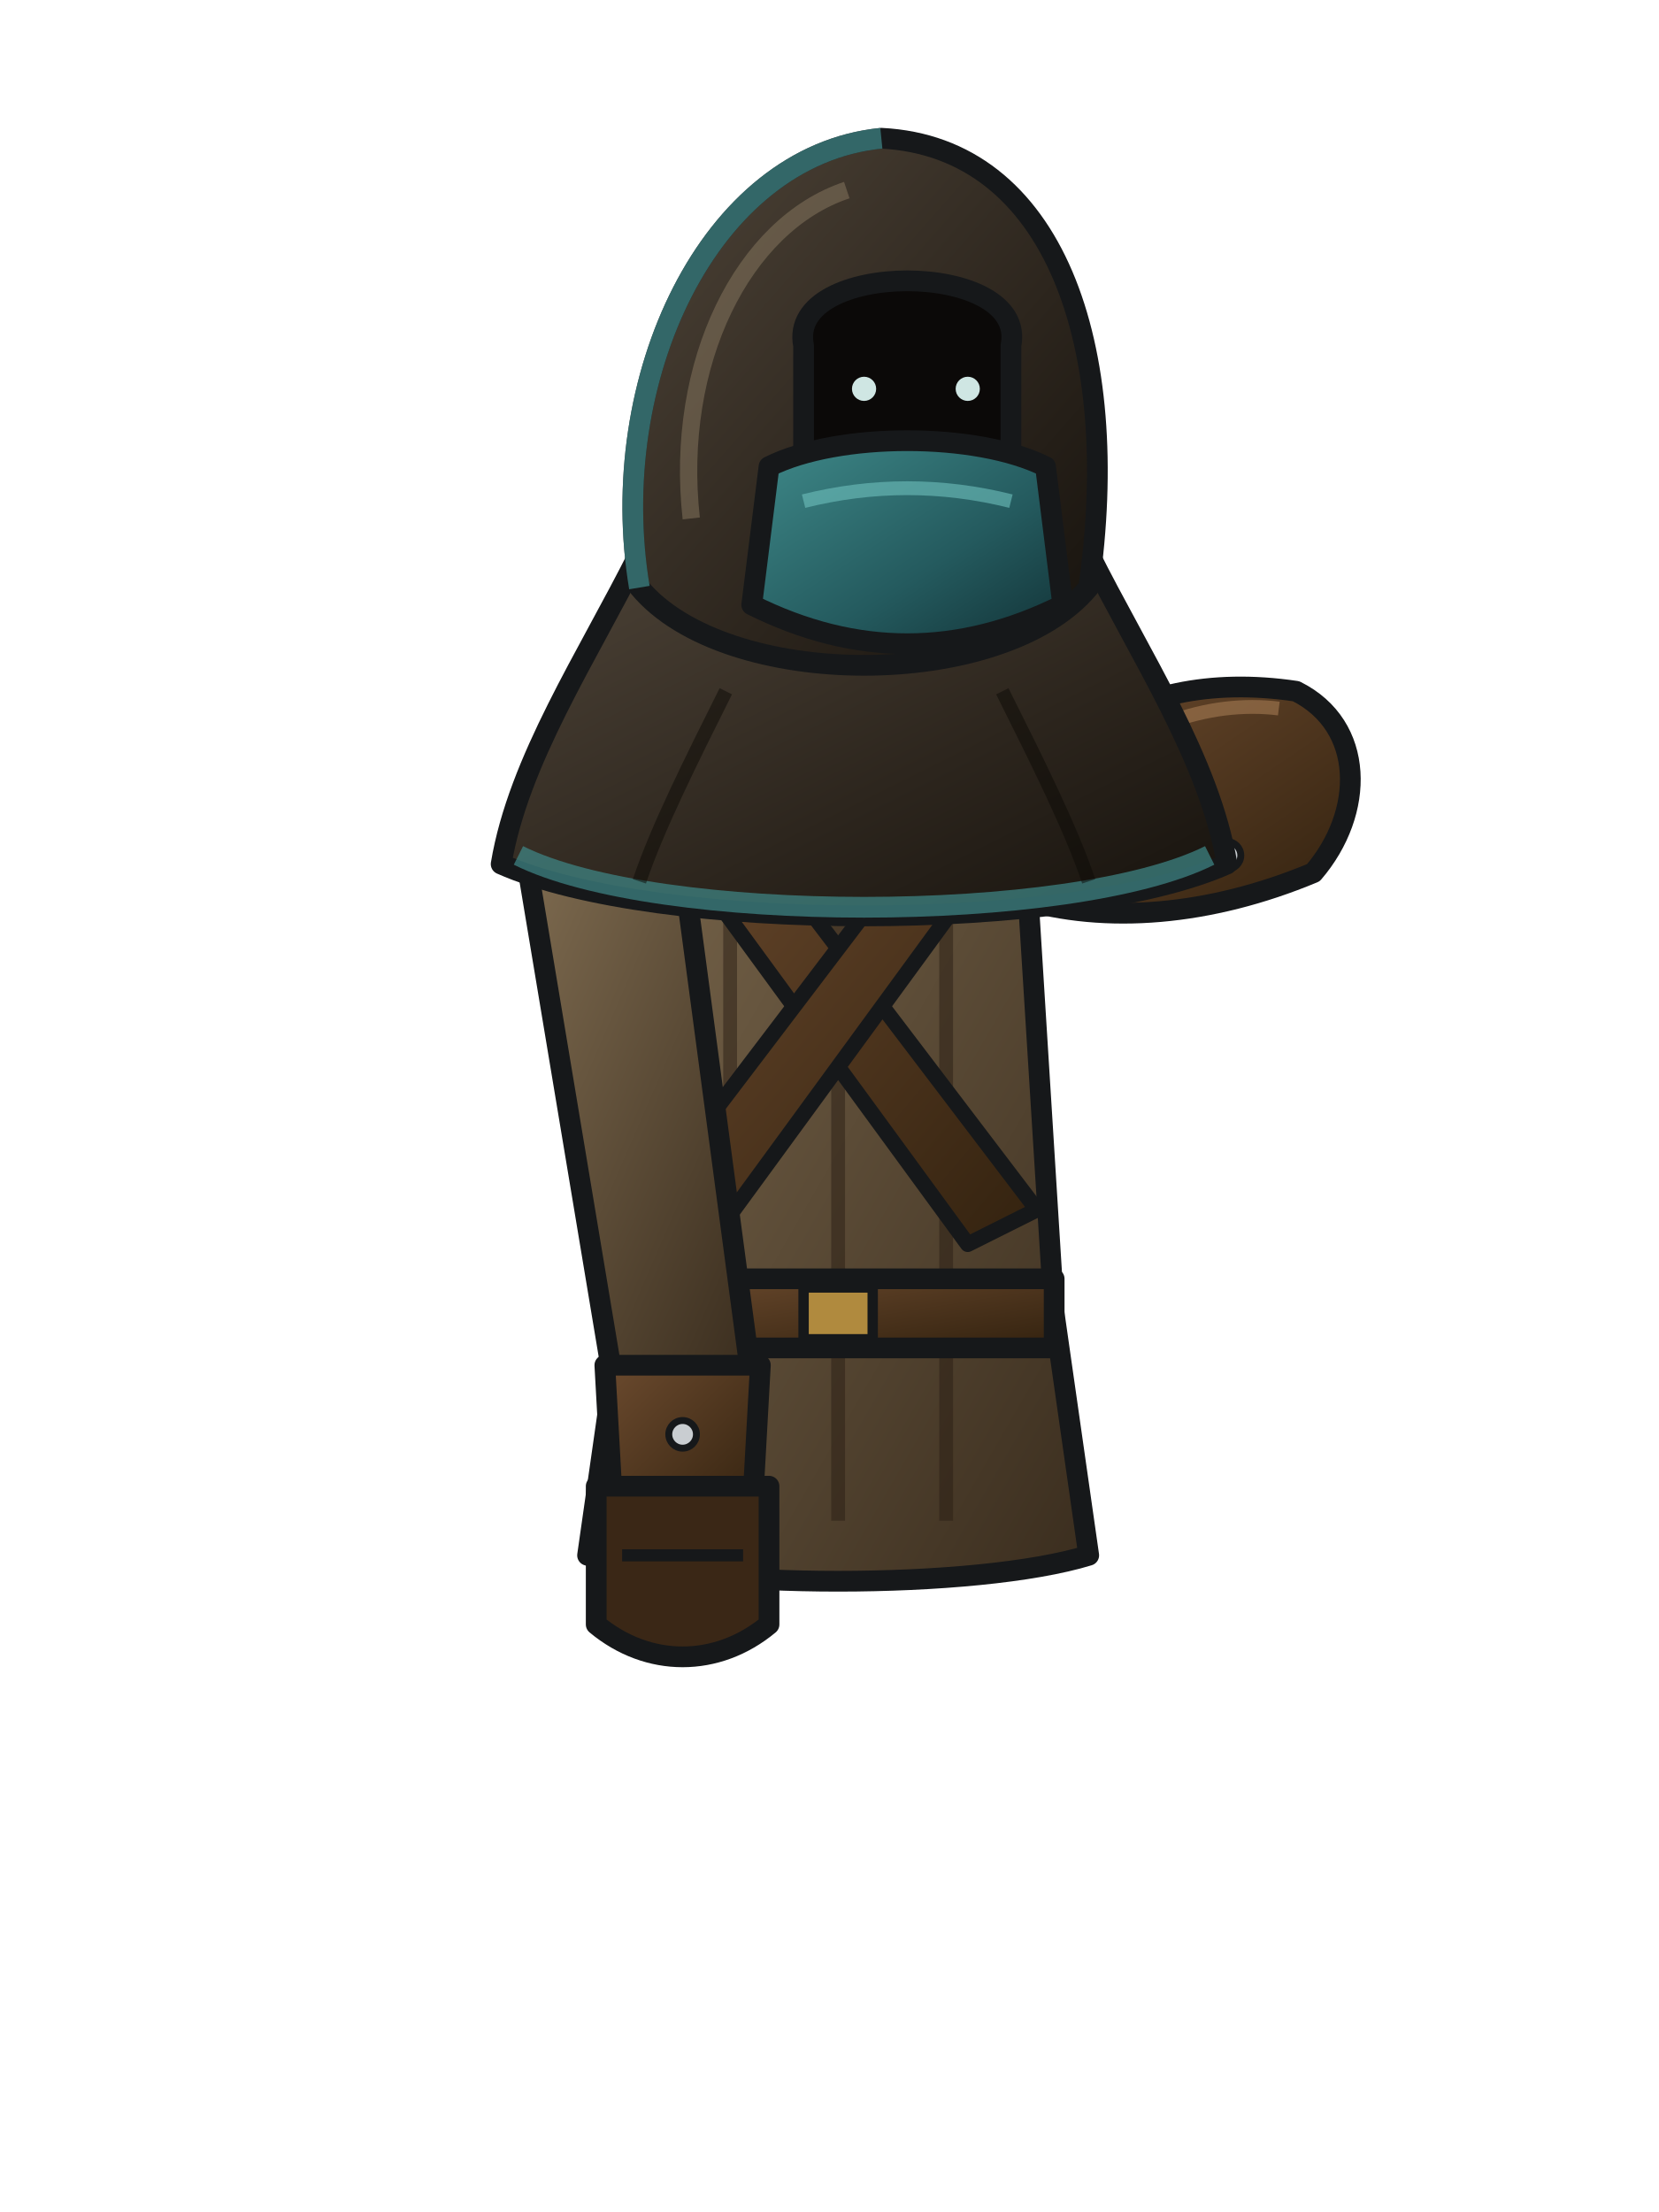
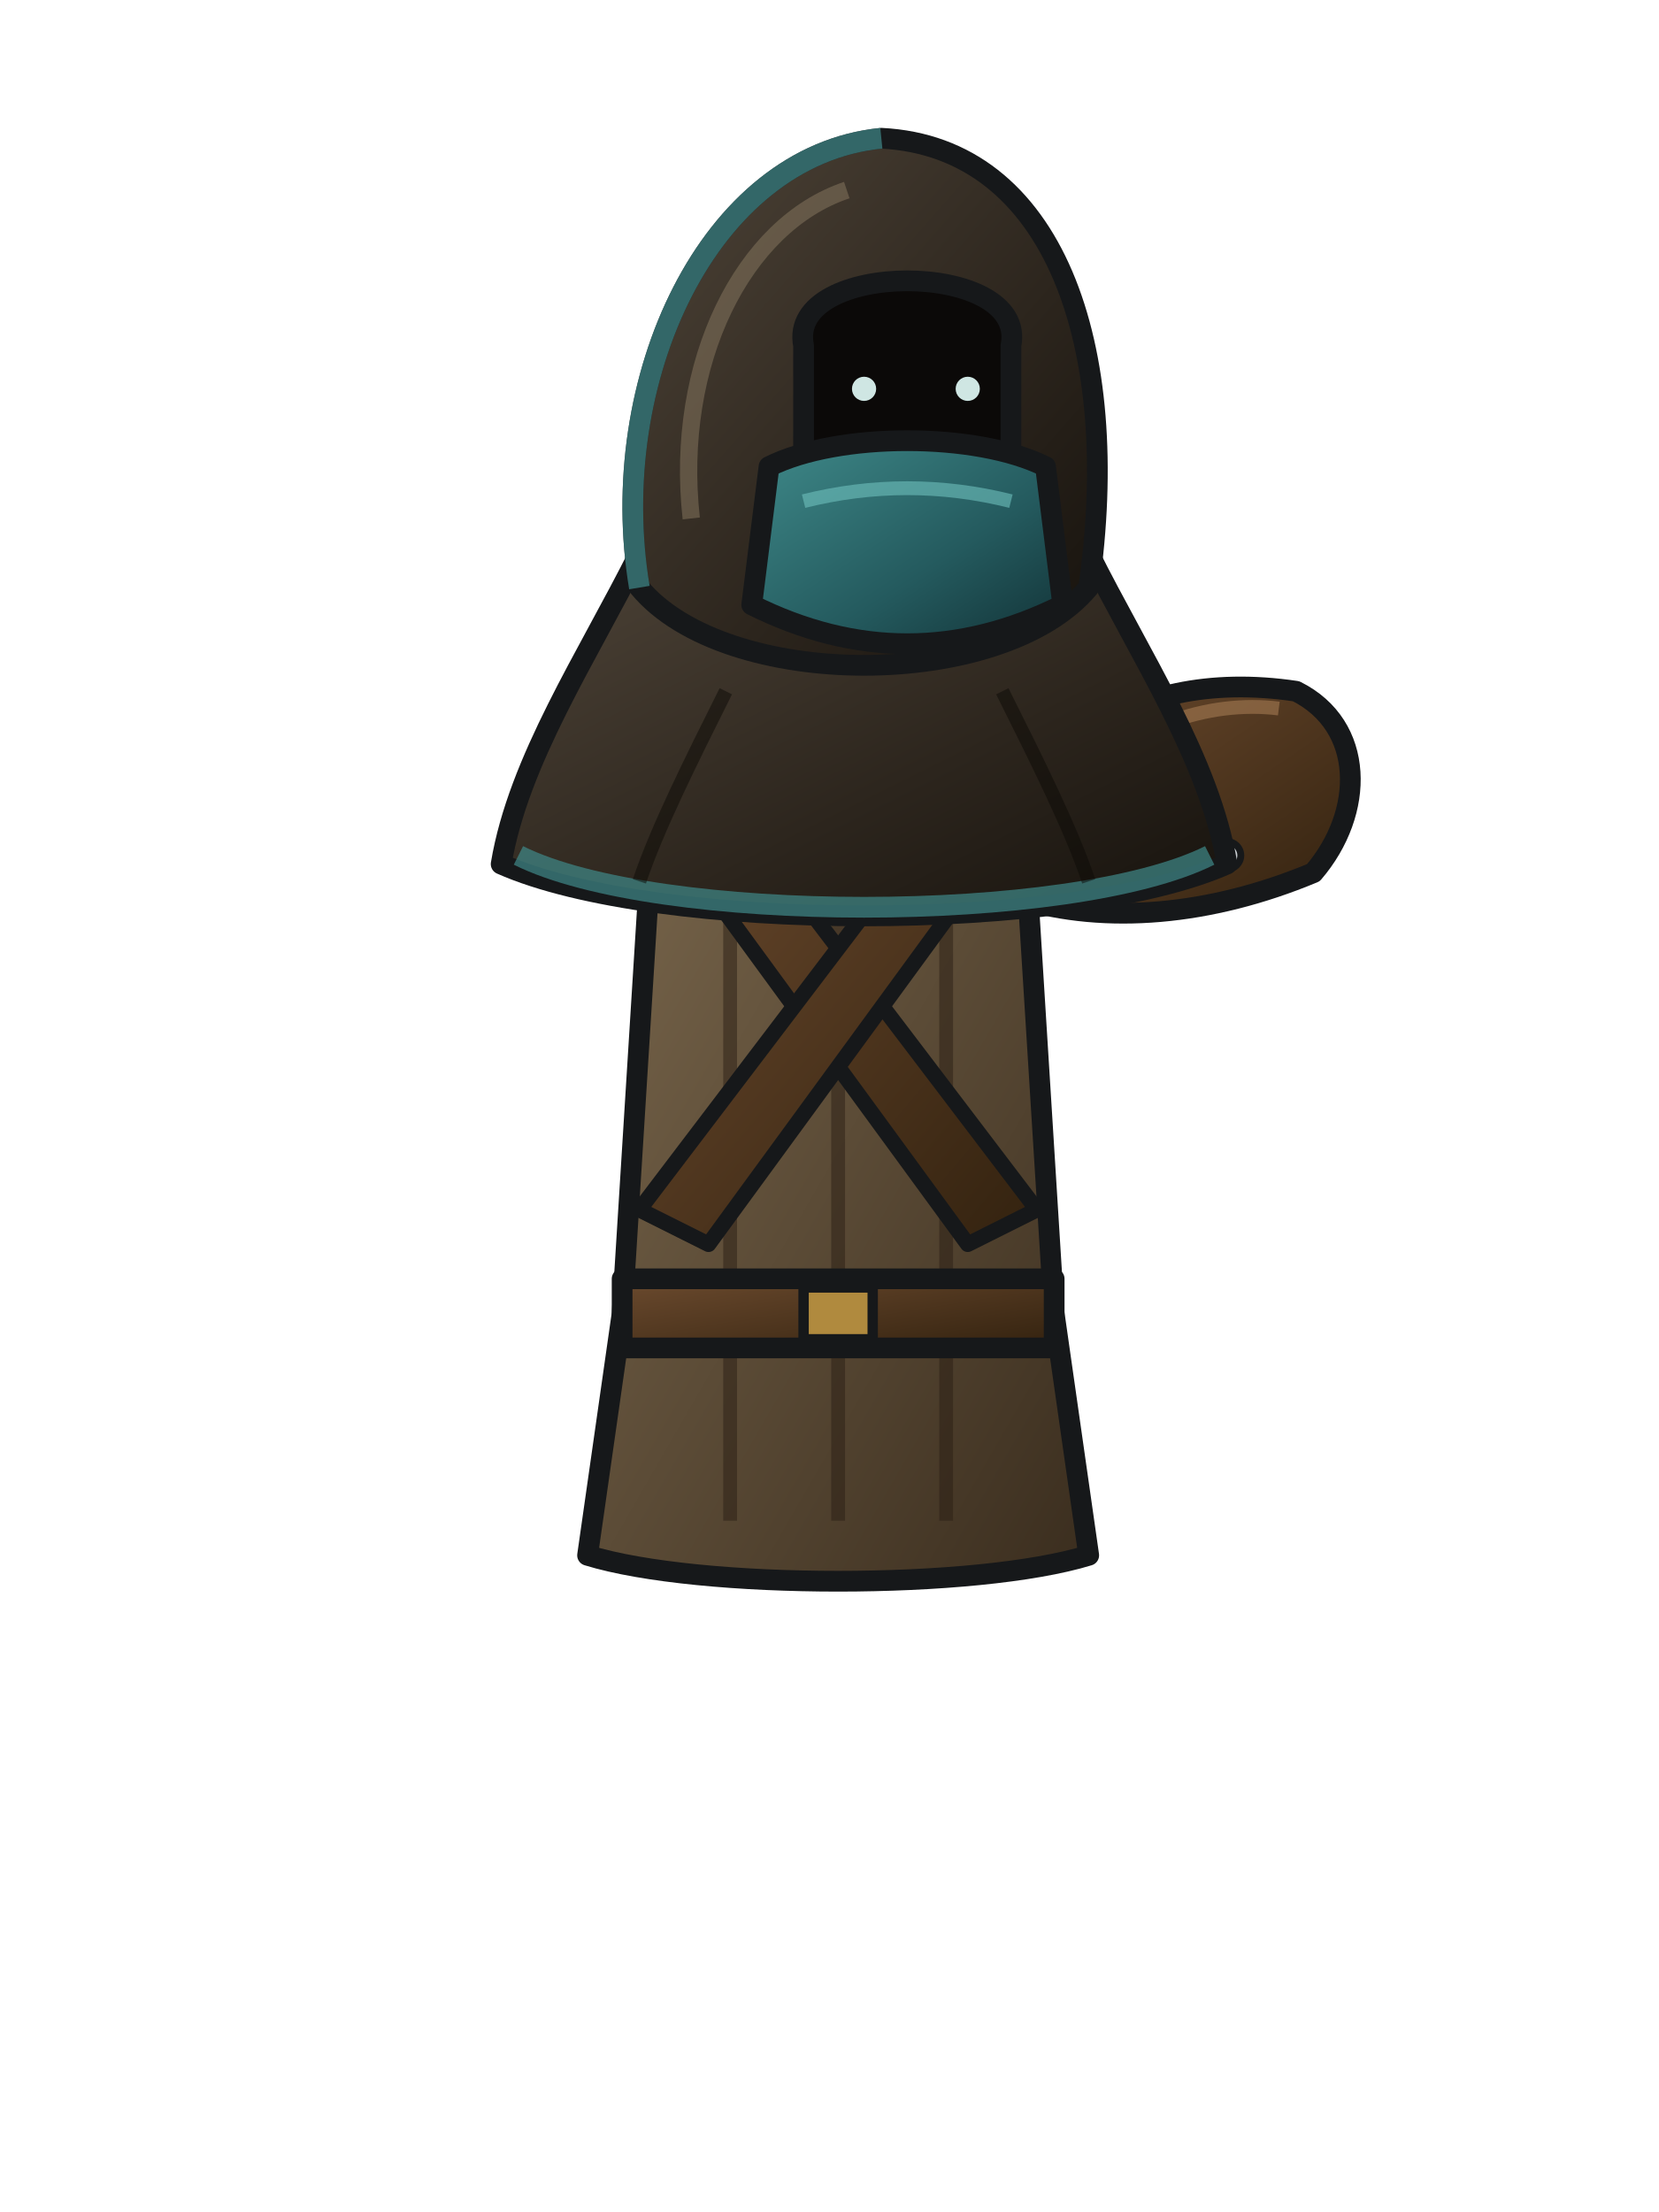
<svg xmlns="http://www.w3.org/2000/svg" viewBox="0 0 96 128" width="96" height="128">
  <defs>
    <linearGradient id="steel" x1="0" y1="0" x2="1" y2="1">
      <stop offset="0" stop-color="#c3c7cb" />
      <stop offset="0.45" stop-color="#7f8489" />
      <stop offset="1" stop-color="#3a3e42" />
    </linearGradient>
    <linearGradient id="steelD" x1="0" y1="0" x2="1" y2="1">
      <stop offset="0" stop-color="#8d9297" />
      <stop offset="1" stop-color="#2b2e32" />
    </linearGradient>
    <linearGradient id="helmG" x1="0" y1="0" x2="1" y2="0.6">
      <stop offset="0" stop-color="#d2d6d9" />
      <stop offset="0.5" stop-color="#868b90" />
      <stop offset="1" stop-color="#34373b" />
    </linearGradient>
    <linearGradient id="capeG" x1="0" y1="0" x2="0.4" y2="1">
      <stop offset="0" stop-color="#8e1f1c" />
      <stop offset="0.6" stop-color="#651414" />
      <stop offset="1" stop-color="#3a0b0c" />
    </linearGradient>
    <linearGradient id="furG" x1="0" y1="0" x2="1" y2="1">
      <stop offset="0" stop-color="#806b53" />
      <stop offset="1" stop-color="#3b2f24" />
    </linearGradient>
    <linearGradient id="leatherG" x1="0" y1="0" x2="1" y2="1">
      <stop offset="0" stop-color="#6b4a2e" />
      <stop offset="1" stop-color="#33220f" />
    </linearGradient>
    <linearGradient id="quiltG" x1="0" y1="0" x2="1" y2="1">
      <stop offset="0" stop-color="#7d6a4f" />
      <stop offset="1" stop-color="#3a2d1e" />
    </linearGradient>
    <linearGradient id="hoodG" x1="0" y1="0" x2="1" y2="1">
      <stop offset="0" stop-color="#4e4438" />
      <stop offset="0.6" stop-color="#2c251d" />
      <stop offset="1" stop-color="#16120d" />
    </linearGradient>
    <linearGradient id="scarfG" x1="0" y1="0" x2="1" y2="1">
      <stop offset="0" stop-color="#3f8a8a" />
      <stop offset="0.6" stop-color="#245a5e" />
      <stop offset="1" stop-color="#123236" />
    </linearGradient>
    <linearGradient id="trouserG" x1="0" y1="0" x2="1" y2="0">
      <stop offset="0" stop-color="#4a3f34" />
      <stop offset="1" stop-color="#231c15" />
    </linearGradient>
    <linearGradient id="robeG" x1="0" y1="0" x2="1" y2="1">
      <stop offset="0" stop-color="#4f3e80" />
      <stop offset="0.55" stop-color="#2e2350" />
      <stop offset="1" stop-color="#150f28" />
    </linearGradient>
    <linearGradient id="robeD" x1="0" y1="0" x2="1" y2="1">
      <stop offset="0" stop-color="#352a5c" />
      <stop offset="1" stop-color="#110c22" />
    </linearGradient>
    <linearGradient id="hatG" x1="0" y1="0" x2="1" y2="1">
      <stop offset="0" stop-color="#5a4d42" />
      <stop offset="0.6" stop-color="#2e251e" />
      <stop offset="1" stop-color="#15110d" />
    </linearGradient>
    <linearGradient id="skinG" x1="0" y1="0" x2="1" y2="1">
      <stop offset="0" stop-color="#e2cfb0" />
      <stop offset="1" stop-color="#9c8466" />
    </linearGradient>
    <pattern id="mail" width="3" height="3" patternUnits="userSpaceOnUse">
      <rect width="3" height="3" fill="#3d4145" />
      <circle cx="1.5" cy="1.5" r="0.9" fill="#80858a" />
    </pattern>
  </defs>
  <g stroke="#16181a" stroke-width="1.2" stroke-linejoin="round">
    <path d="M38 44 C42.5 41 54.5 41 59 44 L61 76 L63 90 C56.5 92 40.5 92 34 90 L36 76 Z" fill="url(#quiltG)" />
    <path d="M42.25 46 L42.25 88" stroke="#2a1f14" stroke-width="0.8" stroke-opacity="0.5" fill="none" />
    <path d="M48.5 46 L48.5 88" stroke="#2a1f14" stroke-width="0.8" stroke-opacity="0.5" fill="none" />
    <path d="M54.75 46 L54.75 88" stroke="#2a1f14" stroke-width="0.8" stroke-opacity="0.5" fill="none" />
    <path d="M39 47 C44.5 44 48.5 44 50.5 44.5" stroke="#c2a882" stroke-width="0.9" stroke-opacity="0.5" fill="none" />
    <path d="M37 46 L41 45 L60 70 L56 72 Z" fill="url(#leatherG)" stroke-width="0.9" />
    <path d="M60 46 L56 45 L37 70 L41 72 Z" fill="url(#leatherG)" stroke-width="0.9" />
    <path d="M36 74 L61 74 L61 78 L36 78 Z" fill="url(#leatherG)" />
    <rect x="46.5" y="74.5" width="4" height="3" fill="#b08a3e" stroke-width="0.6" />
-     <path d="M30.5 50 L39.5 50 L43.5 80 L35.5 80 Z" fill="url(#quiltG)" />
-     <path d="M35 79 L44 79 L43.5 88 L35.5 88 Z" fill="url(#leatherG)" />
-     <circle cx="39.5" cy="83" r="0.8" fill="#c9cdd1" stroke-width="0.4" />
-     <path d="M34.5 86 L44.5 86 L44.5 94 C41.5 96.5 37.5 96.5 34.5 94 Z" fill="#3a2716" />
-     <path d="M36 90 L43 90" stroke="#16181a" stroke-width="0.7" stroke-opacity="1" fill="none" />
    <path d="M59 52 C58 44 65 38.5 75 40 C79 42 79 47 76 50.5 C70 53 64 53.5 59 52 Z" fill="url(#leatherG)" />
    <path d="M62 46 C65 42 70 40.5 74 41" stroke="#a37a52" stroke-width="0.8" stroke-opacity="0.6" fill="none" />
    <circle cx="65" cy="49" r="0.8" fill="#c9cdd1" stroke-width="0.4" />
    <circle cx="71" cy="49.5" r="0.8" fill="#c9cdd1" stroke-width="0.4" />
    <path d="M37 32 C34 38 30 44 29 50 C38 54 62 54 71 50 C70 44 66 38 63 32 Z" fill="url(#hoodG)" />
    <path d="M30 49.5 C38 53.5 62 53.5 70 49.5" stroke="#3f8a8a" stroke-width="1.2" stroke-opacity="0.7" fill="none" />
    <path d="M42 40 C40 44 38 48 37 51 M58 40 C60 44 62 48 63 51" stroke="#0d0a07" stroke-width="0.8" stroke-opacity="0.5" fill="none" />
    <path d="M37 34 C35 22 41 9 51 8 C61 8.5 65 20 63 34 C58 40 42 40 37 34 Z" fill="url(#hoodG)" />
    <path d="M40 30 C39 21 43 13 49 11" stroke="#8a7a62" stroke-width="1" stroke-opacity="0.5" fill="none" />
    <path d="M46.5 20 C45.5 15 59.5 15 58.5 20 L58.5 30 C54.5 32 50.5 32 46.5 30 Z" fill="#0b0908" />
    <circle cx="50" cy="22.5" r="0.7" fill="#cfe6e3" stroke="none" />
    <circle cx="56" cy="22.5" r="0.7" fill="#cfe6e3" stroke="none" />
    <path d="M44.5 27 C48.5 25 56.5 25 60.5 27 L61.5 35 C55.5 38 49.5 38 43.5 35 Z" fill="url(#scarfG)" />
    <path d="M46.5 29 C50.5 28 54.5 28 58.5 29" stroke="#6fc0bc" stroke-width="0.8" stroke-opacity="0.6" fill="none" />
    <path d="M37 34 C35 22 41 9 51 8" stroke="#3f8a8a" stroke-width="1.2" stroke-opacity="0.7" fill="none" />
  </g>
</svg>
